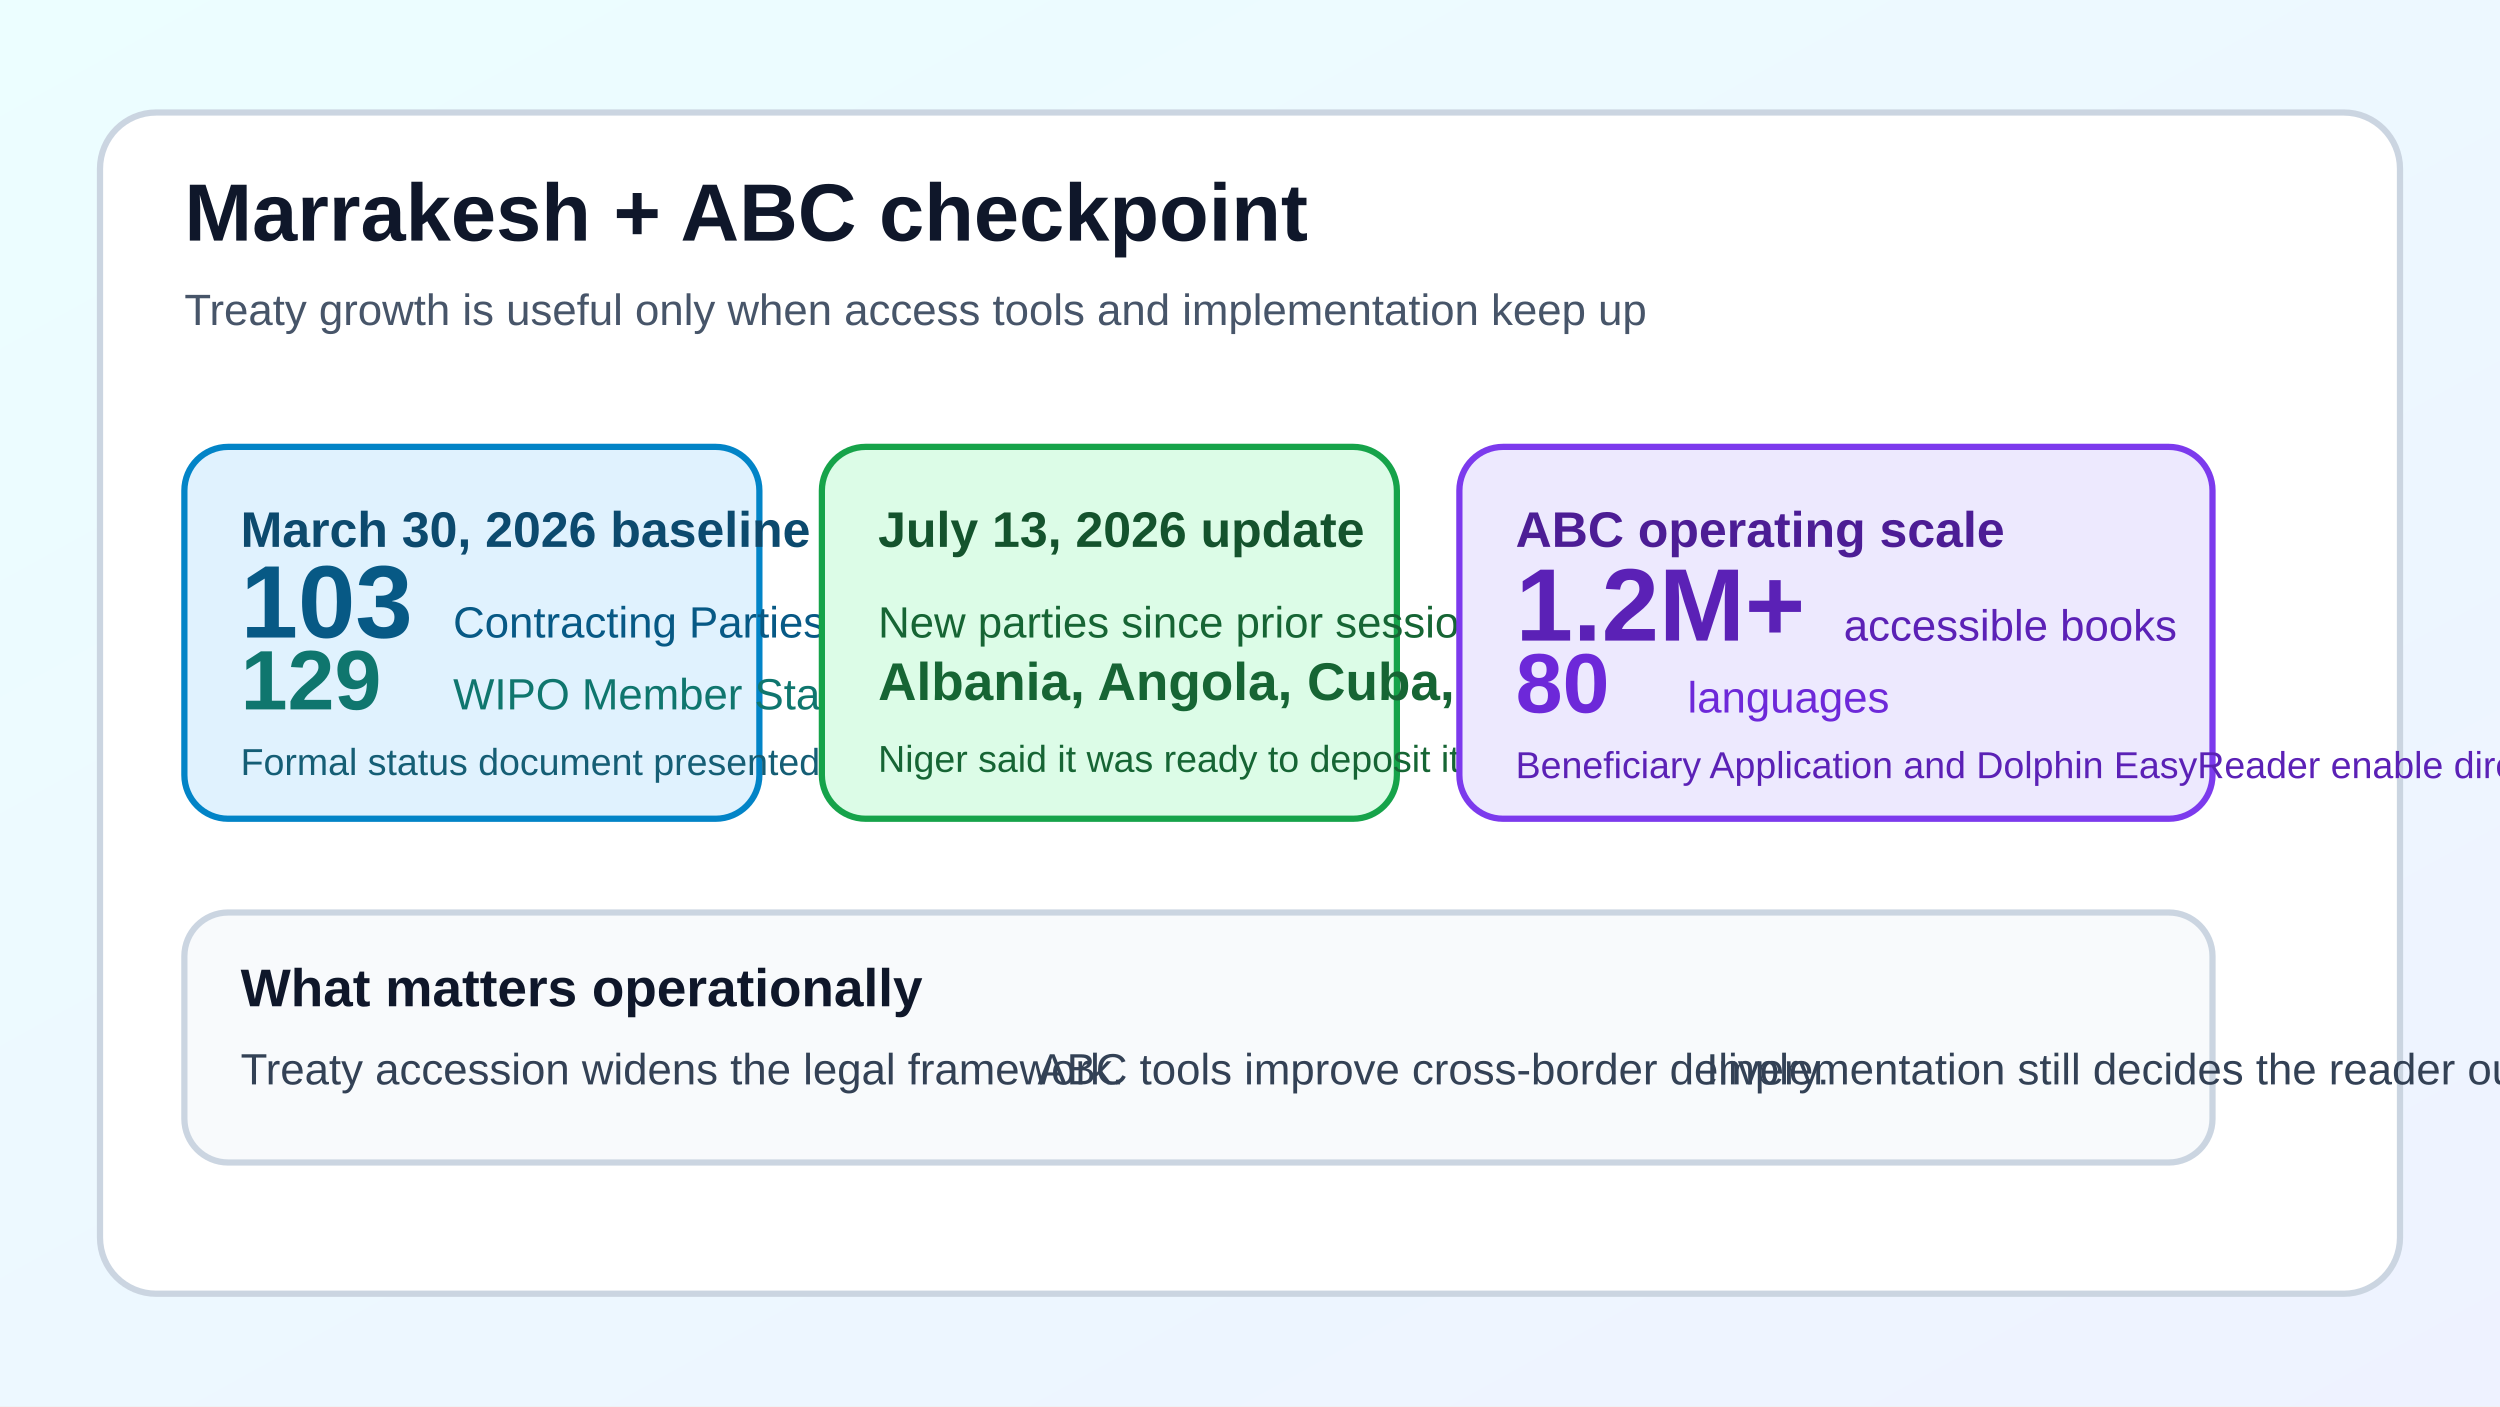
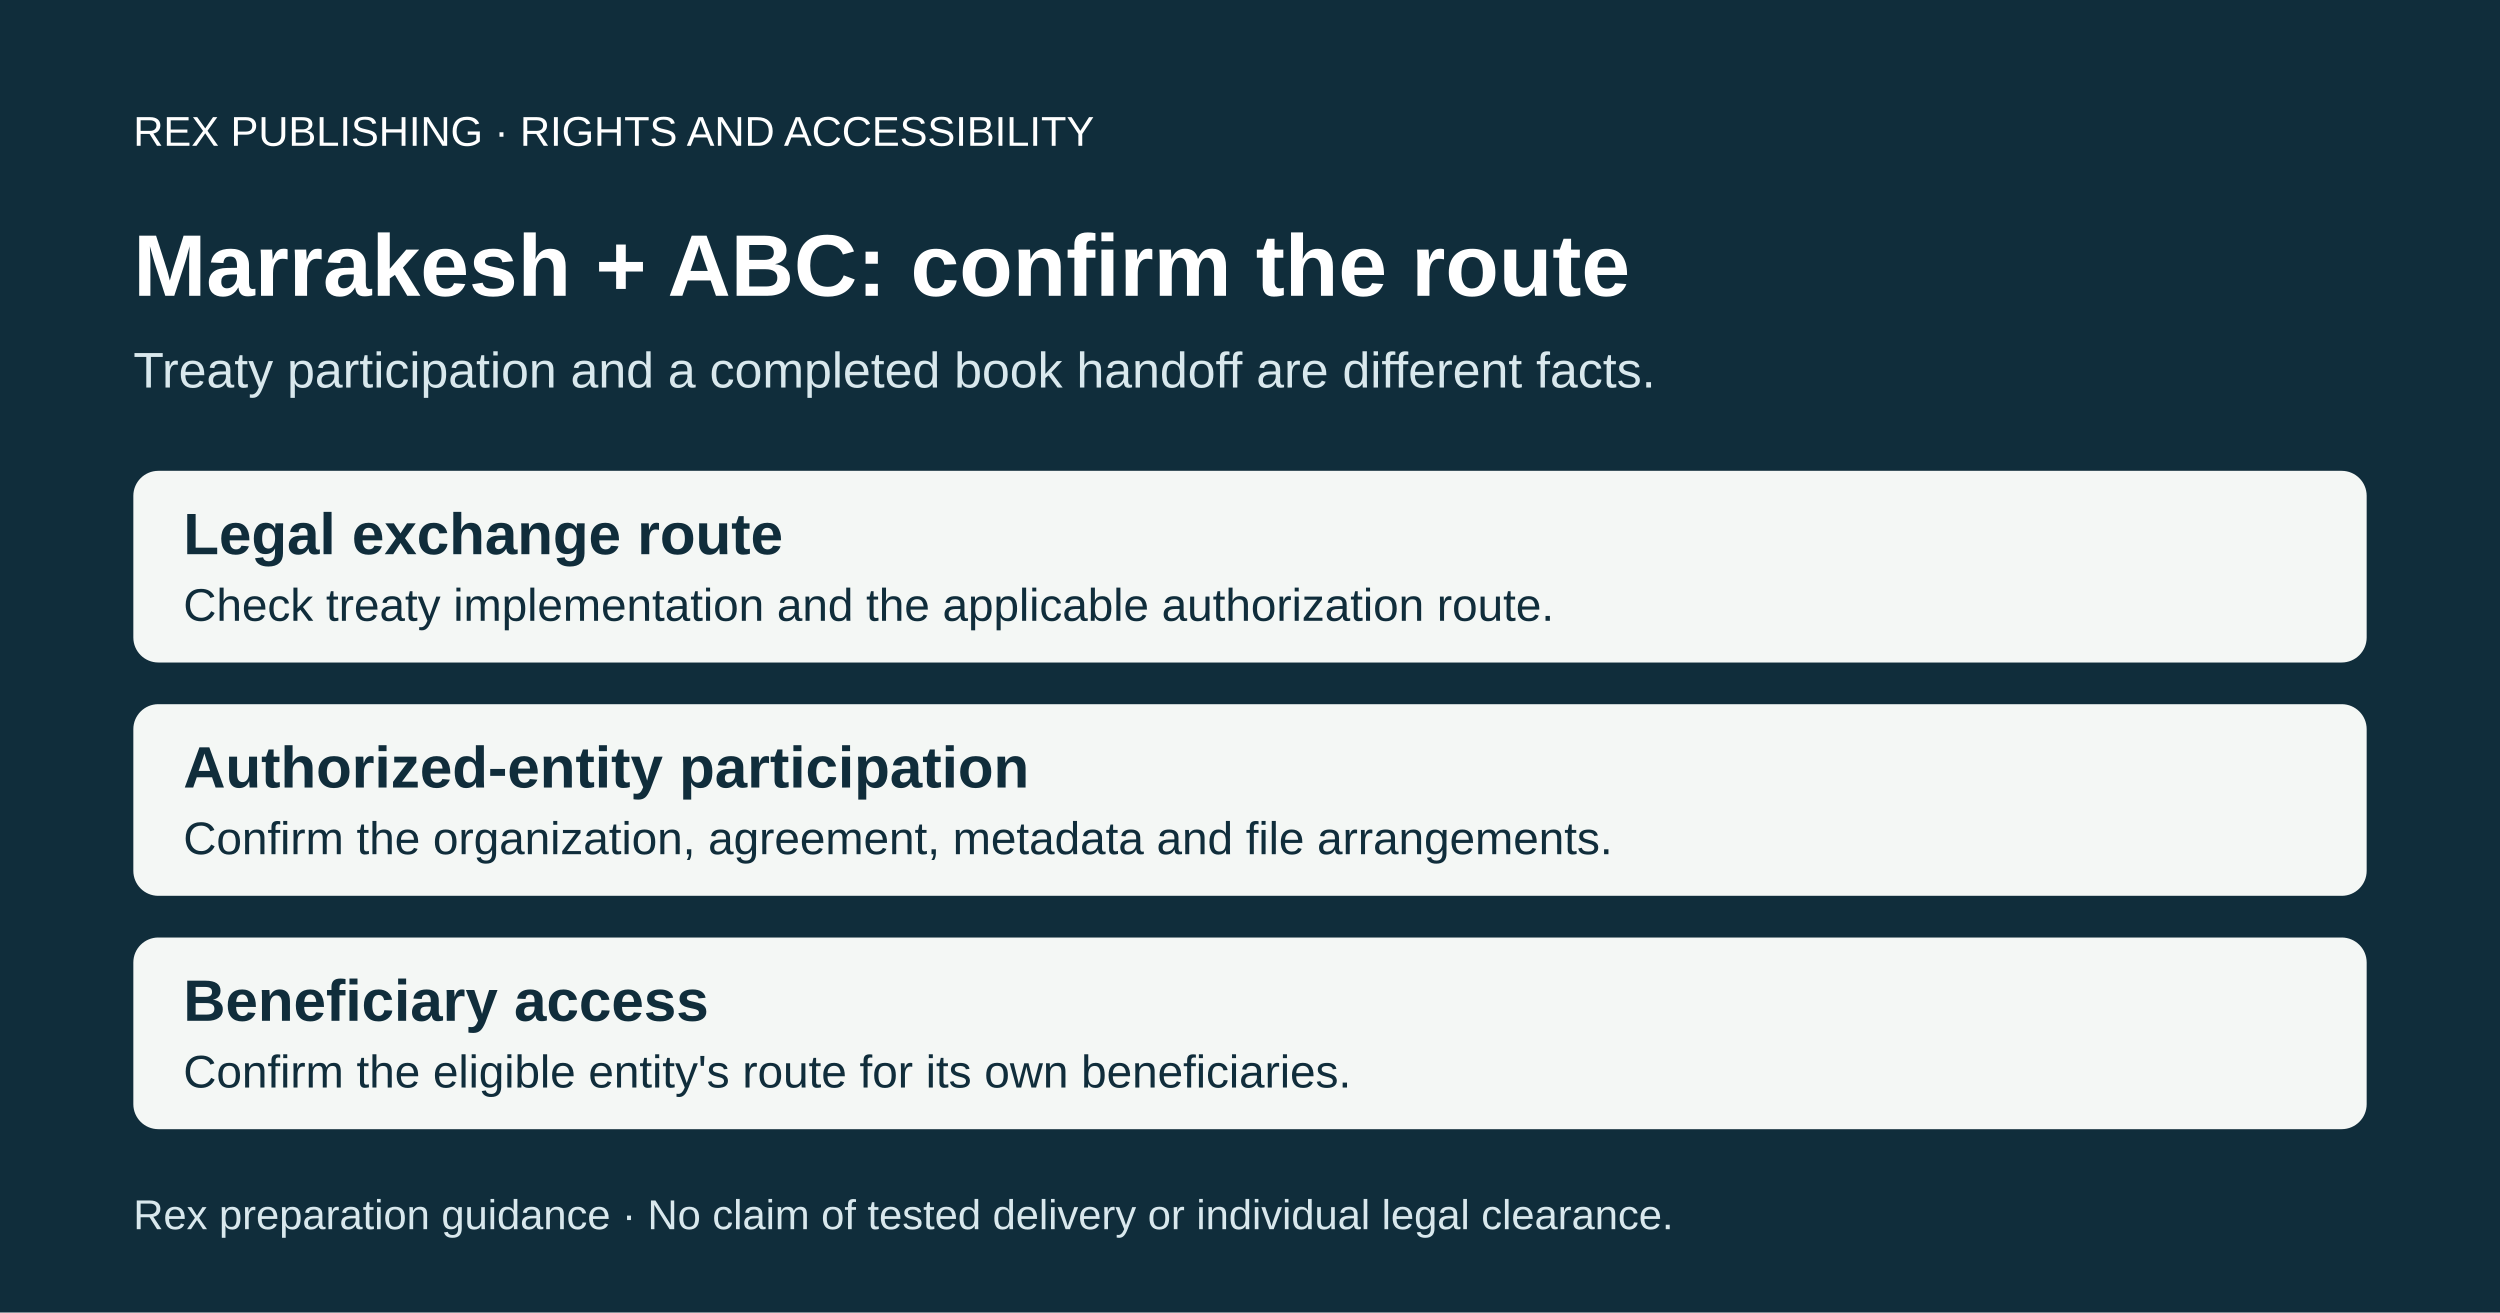
- <svg xmlns="http://www.w3.org/2000/svg" width="1600" height="900" viewBox="0 0 1600 900" role="img" aria-labelledby="title desc">
-   <defs>
-     <linearGradient id="bg" x1="0" y1="0" x2="1" y2="1">
-       <stop offset="0%" stop-color="#ecfeff" />
-       <stop offset="100%" stop-color="#eef2ff" />
-     </linearGradient>
-   </defs>
-   <rect width="1600" height="900" fill="url(#bg)" />
-   <rect x="64" y="72" width="1472" height="756" rx="36" fill="#ffffff" stroke="#cbd5e1" stroke-width="4" />
-   <text x="118" y="154" fill="#0f172a" font-family="Arial, sans-serif" font-size="52" font-weight="700">
-     Marrakesh + ABC checkpoint
-   </text>
-   <text x="118" y="208" fill="#475569" font-family="Arial, sans-serif" font-size="28">
-     Treaty growth is useful only when access tools and implementation keep up
-   </text>
+ <svg xmlns="http://www.w3.org/2000/svg" width="1200" height="630" viewBox="0 0 1200 630" role="img" aria-labelledby="title desc">
+   <rect width="1200" height="630" fill="#102d3b" />
  <g font-family="Arial, sans-serif">
-     <rect x="118" y="286" width="368" height="238" rx="28" fill="#e0f2fe" stroke="#0284c7" stroke-width="4" />
-     <text x="154" y="350" fill="#0c4a6e" font-size="32" font-weight="700">March 30, 2026 baseline</text>
-     <text x="154" y="408" fill="#075985" font-size="66" font-weight="700">103</text>
-     <text x="290" y="408" fill="#075985" font-size="28">Contracting Parties</text>
-     <text x="154" y="454" fill="#0f766e" font-size="54" font-weight="700">129</text>
-     <text x="290" y="454" fill="#0f766e" font-size="28">WIPO Member States covered</text>
-     <text x="154" y="496" fill="#155e75" font-size="24">Formal status document presented to the July assembly</text>
-     <rect x="526" y="286" width="368" height="238" rx="28" fill="#dcfce7" stroke="#16a34a" stroke-width="4" />
-     <text x="562" y="350" fill="#14532d" font-size="32" font-weight="700">July 13, 2026 update</text>
-     <text x="562" y="408" fill="#166534" font-size="28">New parties since prior session:</text>
-     <text x="562" y="448" fill="#166534" font-size="34" font-weight="700">Albania, Angola, Cuba, Mozambique</text>
-     <text x="562" y="494" fill="#166534" font-size="24">Niger said it was ready to deposit its instrument.</text>
-     <rect x="934" y="286" width="482" height="238" rx="28" fill="#ede9fe" stroke="#7c3aed" stroke-width="4" />
-     <text x="970" y="350" fill="#4c1d95" font-size="32" font-weight="700">ABC operating scale</text>
-     <text x="970" y="410" fill="#5b21b6" font-size="66" font-weight="700">1.2M+</text>
-     <text x="1180" y="410" fill="#5b21b6" font-size="28">accessible books</text>
-     <text x="970" y="456" fill="#6d28d9" font-size="54" font-weight="700">80</text>
-     <text x="1080" y="456" fill="#6d28d9" font-size="28">languages</text>
-     <text x="970" y="498" fill="#5b21b6" font-size="24">Beneficiary Application and Dolphin EasyReader enable direct-user access.</text>
-   </g>
-   <g font-family="Arial, sans-serif">
-     <rect x="118" y="584" width="1298" height="160" rx="28" fill="#f8fafc" stroke="#cbd5e1" stroke-width="4" />
-     <text x="154" y="644" fill="#0f172a" font-size="34" font-weight="700">What matters operationally</text>
-     <text x="154" y="694" fill="#334155" font-size="28">Treaty accession widens the legal framework.</text>
-     <text x="664" y="694" fill="#334155" font-size="28">ABC tools improve cross-border delivery.</text>
-     <text x="1092" y="694" fill="#334155" font-size="28">Implementation still decides the reader outcome.</text>
+     <text x="64" y="70" fill="white" font-size="20">REX PUBLISHING · RIGHTS AND ACCESSIBILITY</text>
+     <text x="64" y="142" fill="white" font-size="42" font-weight="700">Marrakesh + ABC: confirm the route</text>
+     <text x="64" y="186" fill="#d9e8ed" font-size="24">Treaty participation and a completed book handoff are different facts.</text>
+     <g fill="#f4f7f5">
+       <rect x="64" y="226" width="1072" height="92" rx="12" />
+       <rect x="64" y="338" width="1072" height="92" rx="12" />
+       <rect x="64" y="450" width="1072" height="92" rx="12" />
+     </g>
+     <g fill="#102d3b">
+       <text x="88" y="266" font-size="28" font-weight="700">Legal exchange route</text>
+       <text x="88" y="298" font-size="22">Check treaty implementation and the applicable authorization route.</text>
+       <text x="88" y="378" font-size="28" font-weight="700">Authorized-entity participation</text>
+       <text x="88" y="410" font-size="22">Confirm the organization, agreement, metadata and file arrangements.</text>
+       <text x="88" y="490" font-size="28" font-weight="700">Beneficiary access</text>
+       <text x="88" y="522" font-size="22">Confirm the eligible entity's route for its own beneficiaries.</text>
+     </g>
+     <text x="64" y="590" fill="#d9e8ed" font-size="20">Rex preparation guidance · No claim of tested delivery or individual legal clearance.</text>
  </g>
</svg>
